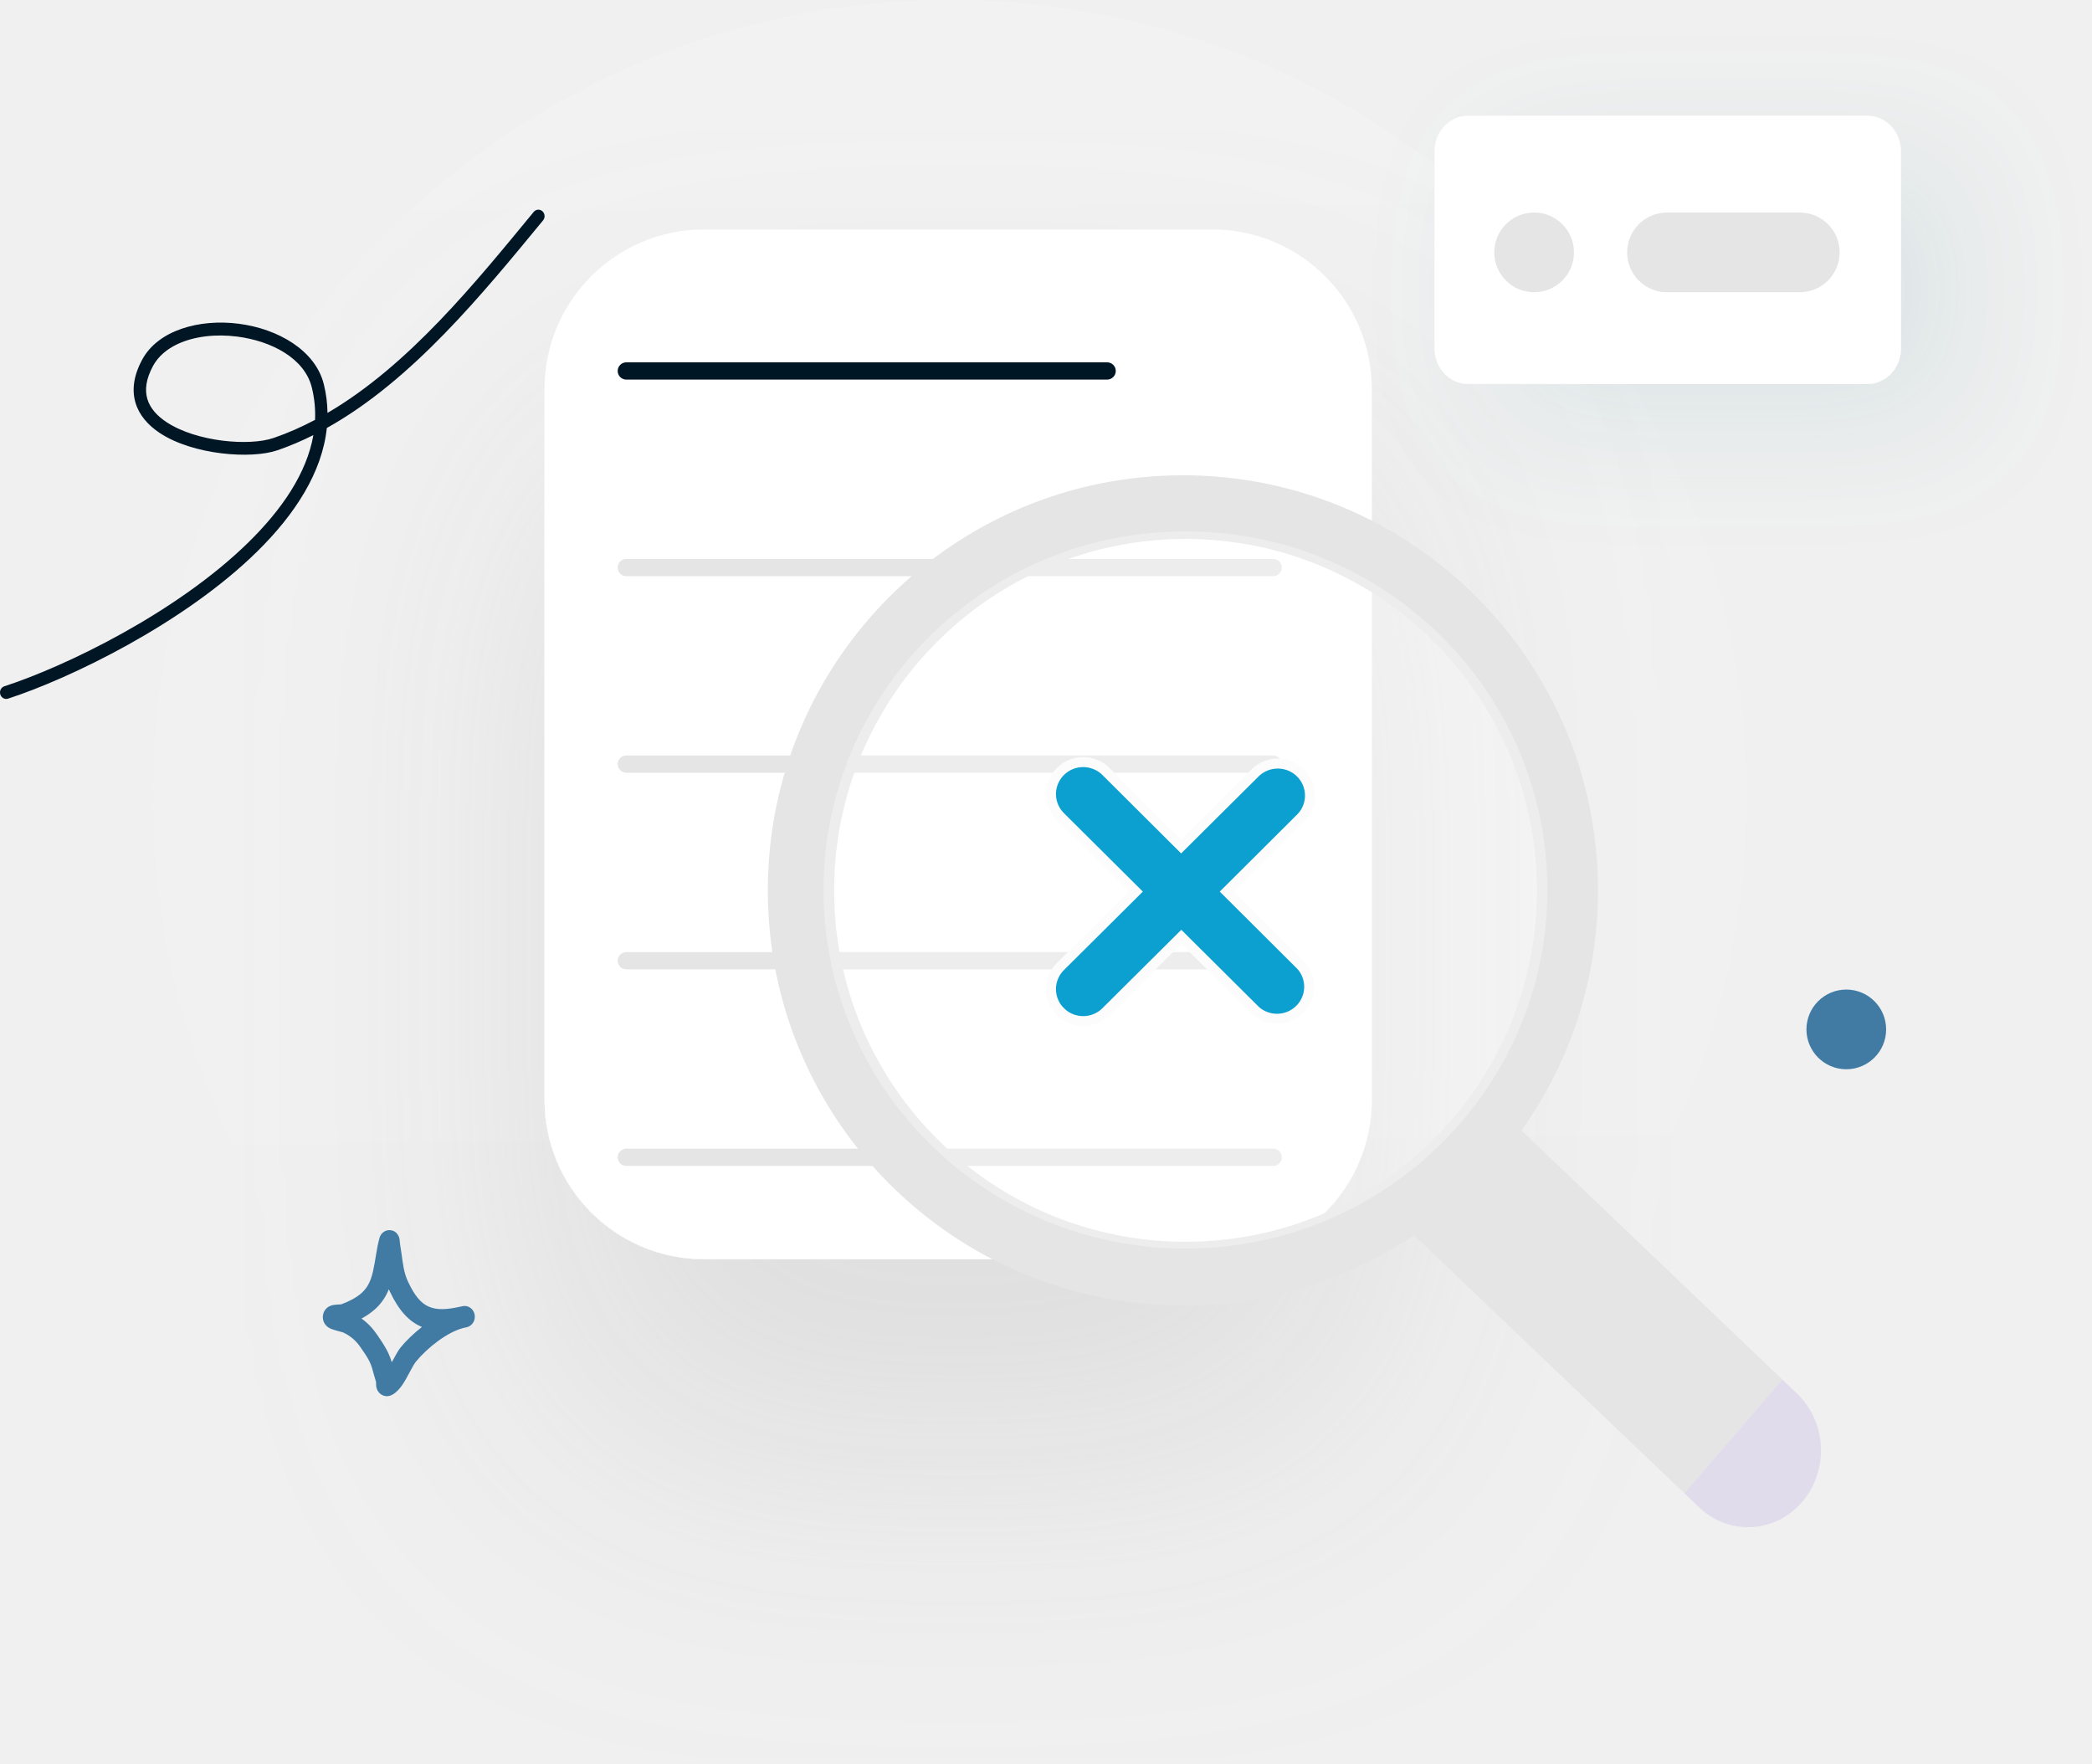
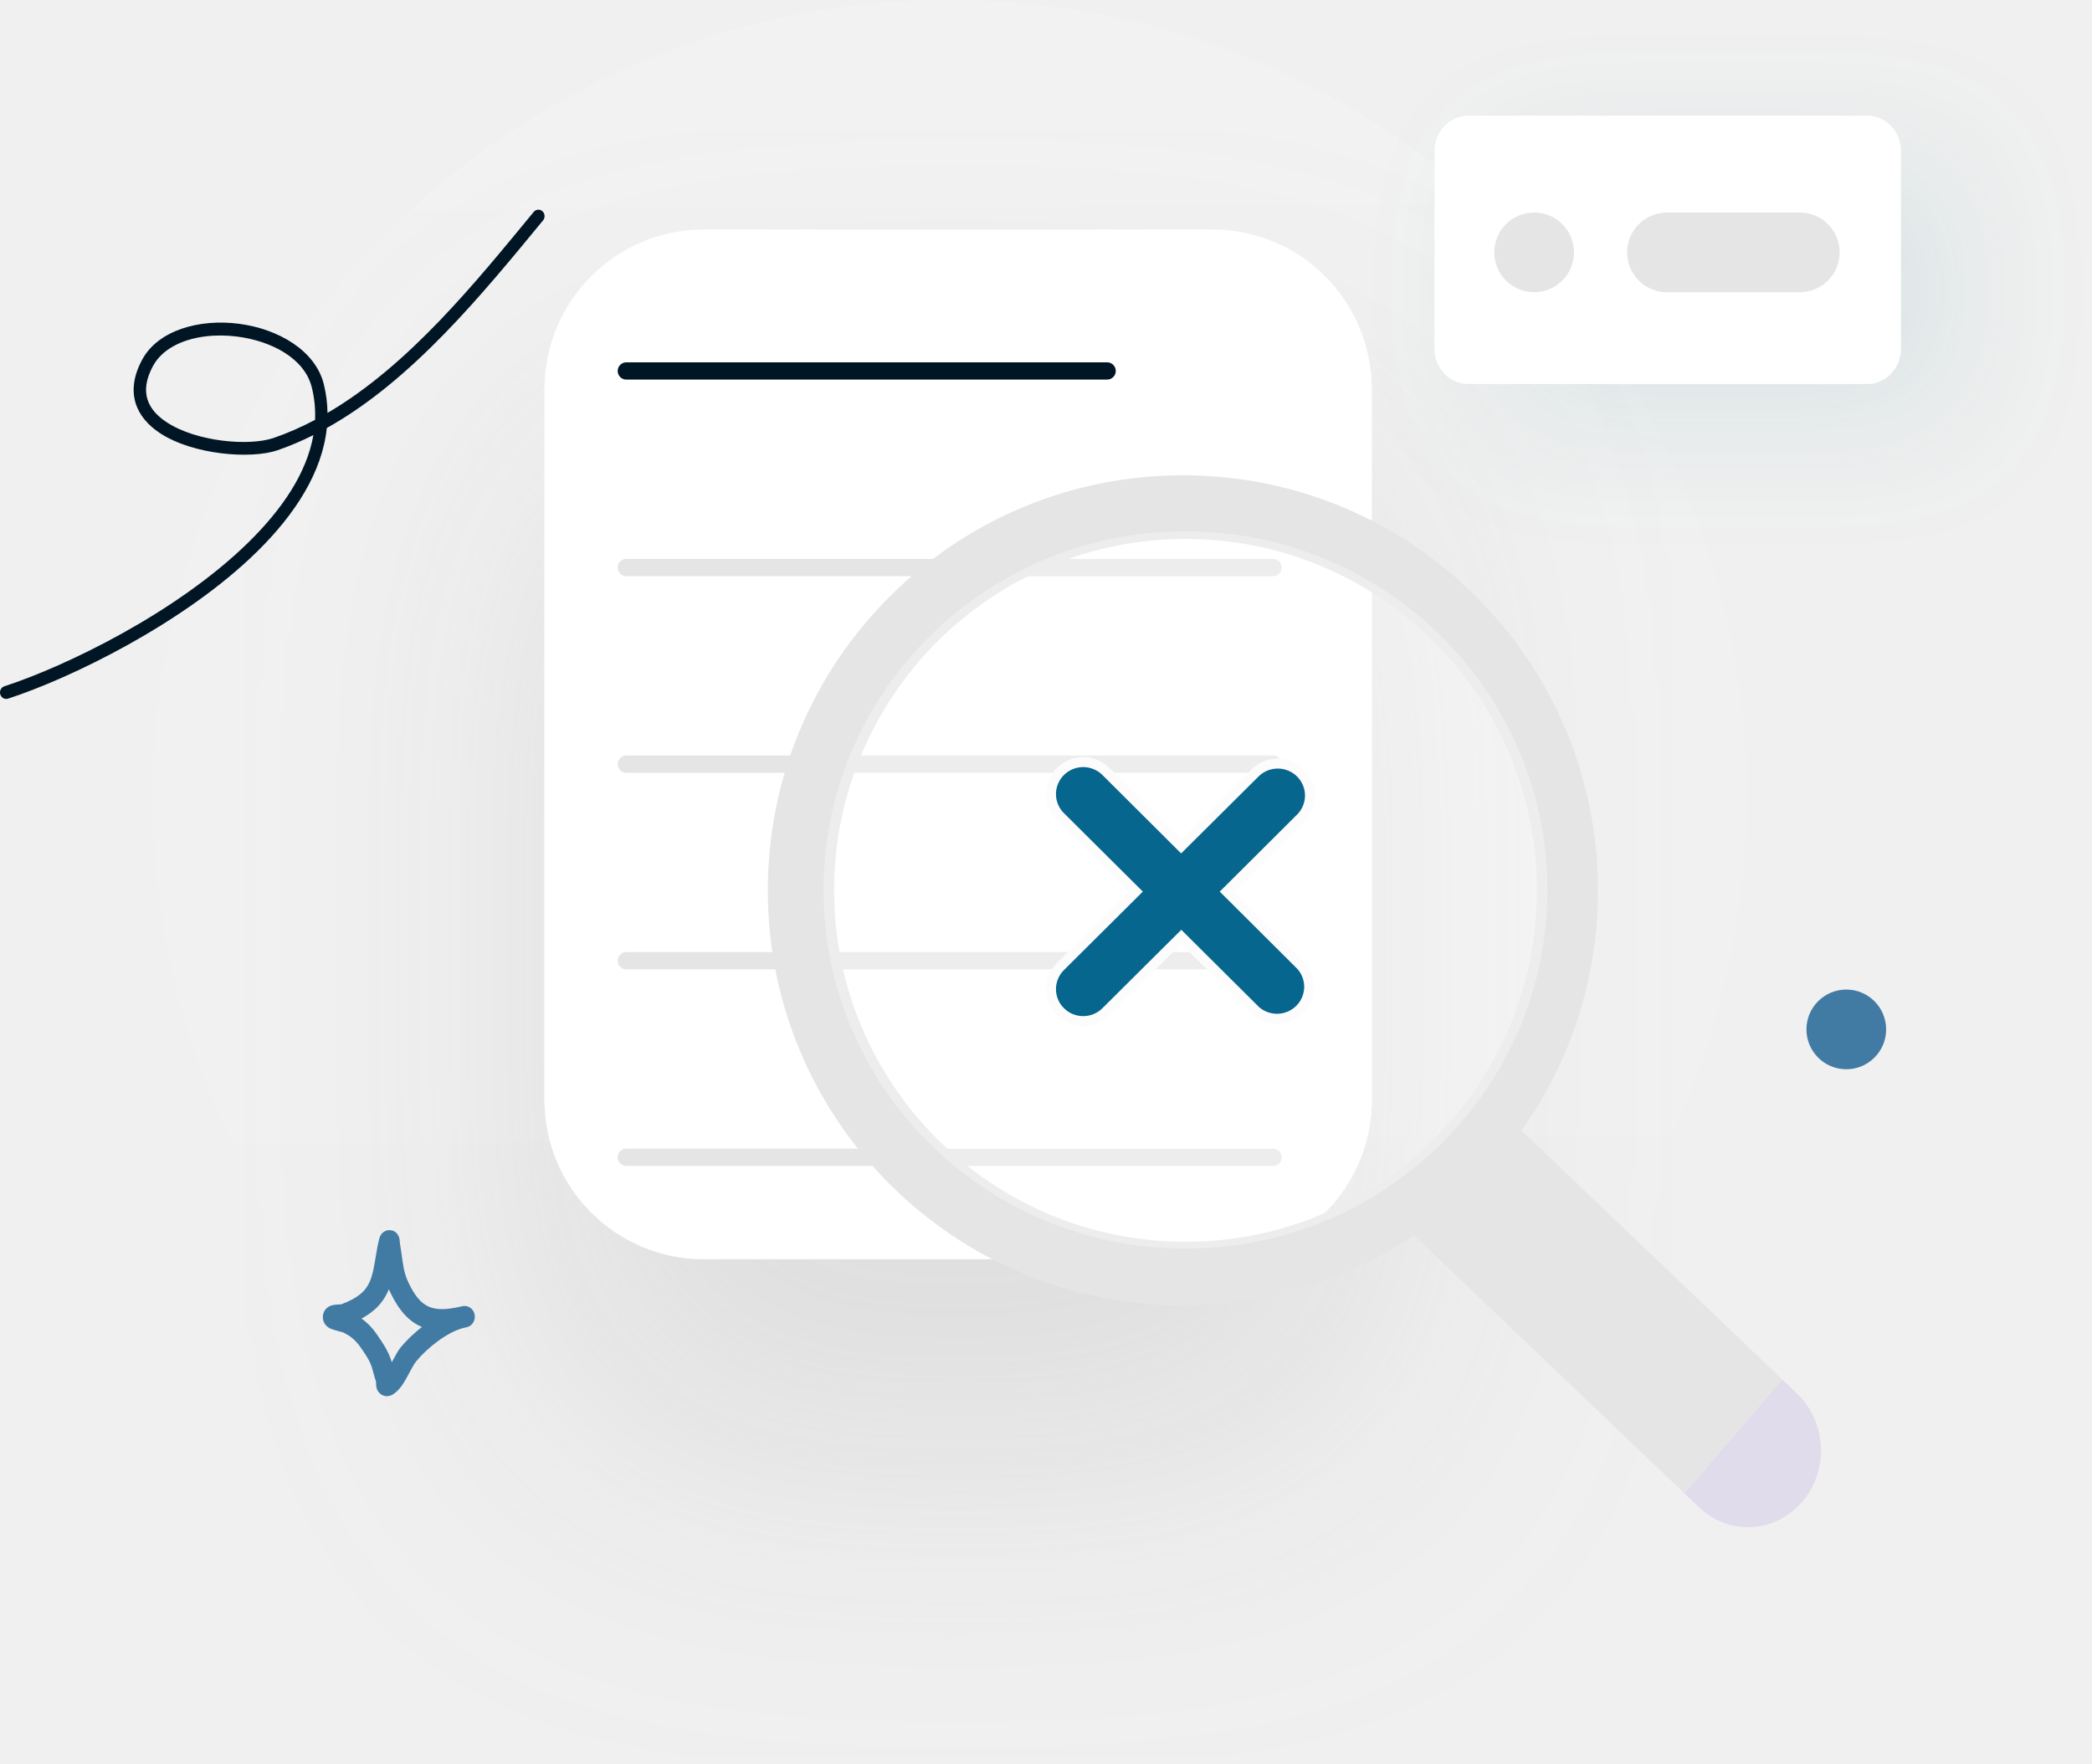
<svg xmlns="http://www.w3.org/2000/svg" width="210" height="177" viewBox="0 0 210 177" fill="none">
  <path d="M95.335 160C139.518 160 175.335 124.183 175.335 80C175.335 35.817 139.518 0 95.335 0C51.152 0 15.335 35.817 15.335 80C15.335 124.183 51.152 160 95.335 160Z" fill="url(#paint0_linear_310_2191)" />
  <g filter="url(#filter0_d_310_2191)">
    <rect x="54.669" y="23.037" width="83.025" height="103.353" rx="16" fill="white" />
  </g>
  <rect x="62.004" y="36.371" width="50" height="1.733" rx="0.867" fill="#011625" />
  <rect x="62.004" y="56.104" width="66.667" height="1.733" rx="0.867" fill="#E5E5E5" />
  <rect x="62.004" y="75.837" width="66.667" height="1.733" rx="0.867" fill="#E5E5E5" />
  <rect x="62.004" y="95.571" width="66.667" height="1.733" rx="0.867" fill="#E5E5E5" />
  <rect x="62.004" y="115.304" width="66.667" height="1.733" rx="0.867" fill="#E5E5E5" />
  <g filter="url(#filter1_d_310_2191)">
    <path d="M187.433 11.616H147.379C145.513 11.616 144 13.208 144 15.173V34.985C144 36.95 145.513 38.542 147.379 38.542H187.433C189.3 38.542 190.813 36.95 190.813 34.985V15.173C190.813 13.208 189.3 11.616 187.433 11.616Z" fill="white" />
  </g>
  <path d="M154 29.333C156.209 29.333 158 27.542 158 25.333C158 23.124 156.209 21.333 154 21.333C151.791 21.333 150 23.124 150 25.333C150 27.542 151.791 29.333 154 29.333Z" fill="#E5E5E5" />
  <rect x="163.335" y="21.333" width="21.333" height="8" rx="4" fill="#E5E5E5" />
  <path fill-rule="evenodd" clip-rule="evenodd" d="M118.742 131.042C127.329 131.042 135.309 128.445 141.94 123.992L169.074 149.894L178.914 138.477L152.731 113.483C157.566 106.678 160.409 98.359 160.409 89.376C160.409 66.364 141.754 47.709 118.742 47.709C95.73 47.709 77.075 66.364 77.075 89.376C77.075 112.387 95.73 131.042 118.742 131.042ZM154.281 89.376C154.281 108.858 138.487 124.651 119.005 124.651C99.523 124.651 83.73 108.858 83.73 89.376C83.73 69.894 99.523 54.1 119.005 54.1C138.487 54.1 154.281 69.894 154.281 89.376Z" fill="#E5E5E5" />
  <g filter="url(#filter2_b_310_2191)">
    <path d="M119 125.333C139.067 125.333 155.334 109.215 155.334 89.333C155.334 69.451 139.067 53.333 119 53.333C98.934 53.333 82.667 69.451 82.667 89.333C82.667 109.215 98.934 125.333 119 125.333Z" fill="white" fill-opacity="0.3" />
  </g>
-   <path d="M123.506 89.146L123.15 89.5L123.506 89.854L130.617 96.938C131.156 97.548 131.442 98.338 131.418 99.149C131.394 99.964 131.058 100.741 130.477 101.319C129.897 101.898 129.115 102.236 128.292 102.262C127.474 102.289 126.677 102.006 126.061 101.472L118.935 94.389L118.583 94.039L118.23 94.389L111.092 101.484L111.087 101.489L111.082 101.494C110.786 101.806 110.429 102.056 110.033 102.228C109.637 102.401 109.21 102.494 108.778 102.5C108.345 102.506 107.916 102.426 107.515 102.264C107.115 102.102 106.751 101.862 106.446 101.559L106.093 101.914L106.446 101.559C106.14 101.255 105.899 100.894 105.737 100.497C105.575 100.099 105.494 99.674 105.5 99.245C105.506 98.817 105.599 98.393 105.773 98.001C105.946 97.608 106.197 97.254 106.511 96.959L106.516 96.954L106.521 96.949L113.655 89.855L114.012 89.5L113.655 89.145L106.521 82.051L106.516 82.046L106.511 82.041C106.197 81.746 105.946 81.392 105.773 80.999C105.599 80.607 105.506 80.183 105.5 79.755C105.494 79.326 105.575 78.901 105.737 78.503C105.899 78.106 106.14 77.745 106.446 77.441C106.751 77.138 107.115 76.898 107.515 76.736C107.916 76.574 108.345 76.494 108.778 76.5C109.21 76.506 109.637 76.599 110.033 76.772C110.429 76.944 110.786 77.194 111.082 77.506L111.082 77.506L111.092 77.516L118.214 84.611L118.566 84.962L118.919 84.611L126.052 77.522C126.663 76.95 127.474 76.637 128.314 76.649C129.156 76.661 129.96 76.999 130.554 77.59C131.149 78.181 131.488 78.978 131.5 79.812C131.512 80.645 131.197 81.449 130.623 82.056L123.506 89.146Z" fill="#0BA0D0" stroke="#FCFCFC" />
+   <path d="M123.506 89.146L123.15 89.5L123.506 89.854L130.617 96.938C131.156 97.548 131.442 98.338 131.418 99.149C131.394 99.964 131.058 100.741 130.477 101.319C129.897 101.898 129.115 102.236 128.292 102.262C127.474 102.289 126.677 102.006 126.061 101.472L118.935 94.389L118.583 94.039L118.23 94.389L111.092 101.484L111.087 101.489L111.082 101.494C110.786 101.806 110.429 102.056 110.033 102.228C109.637 102.401 109.21 102.494 108.778 102.5C108.345 102.506 107.916 102.426 107.515 102.264C107.115 102.102 106.751 101.862 106.446 101.559L106.093 101.914L106.446 101.559C106.14 101.255 105.899 100.894 105.737 100.497C105.575 100.099 105.494 99.674 105.5 99.245C105.506 98.817 105.599 98.393 105.773 98.001C105.946 97.608 106.197 97.254 106.511 96.959L106.516 96.954L106.521 96.949L113.655 89.855L114.012 89.5L113.655 89.145L106.521 82.051L106.516 82.046L106.511 82.041C106.197 81.746 105.946 81.392 105.773 80.999C105.599 80.607 105.506 80.183 105.5 79.755C105.494 79.326 105.575 78.901 105.737 78.503C105.899 78.106 106.14 77.745 106.446 77.441C106.751 77.138 107.115 76.898 107.515 76.736C107.916 76.574 108.345 76.494 108.778 76.5C109.21 76.506 109.637 76.599 110.033 76.772C110.429 76.944 110.786 77.194 111.082 77.506L111.082 77.506L111.092 77.516L118.214 84.611L118.566 84.962L118.919 84.611L126.052 77.522C126.663 76.95 127.474 76.637 128.314 76.649C129.156 76.661 129.96 76.999 130.554 77.59C131.149 78.181 131.488 78.978 131.5 79.812C131.512 80.645 131.197 81.449 130.623 82.056L123.506 89.146Z" fill="#06668E" stroke="#FCFCFC" />
  <path d="M169.071 149.895L178.911 138.478L180.394 139.893C181.832 141.266 182.693 143.184 182.787 145.225C182.882 147.265 182.202 149.262 180.897 150.775C179.593 152.289 177.771 153.195 175.832 153.294C173.893 153.394 171.995 152.678 170.557 151.306L169.075 149.891L169.071 149.895Z" fill="#E1DCEB" />
  <path fill-rule="evenodd" clip-rule="evenodd" d="M32.876 41.448C32.864 40.497 32.745 39.538 32.506 38.573C31.669 35.185 27.938 33.01 23.966 32.498C19.995 31.987 15.866 33.151 14.275 36.098C13.365 37.783 13.239 39.235 13.611 40.459C13.981 41.677 14.86 42.687 16.053 43.474C19.378 45.665 25.202 46.113 27.859 45.197C29.088 44.772 30.288 44.261 31.458 43.675C30.789 47.506 28.299 51.135 24.975 54.405C17.751 61.512 6.541 66.907 0.436 68.89C0.108 68.996 -0.074 69.36 0.028 69.703C0.13 70.046 0.479 70.237 0.807 70.131C7.032 68.108 18.46 62.599 25.827 55.351C29.633 51.607 32.344 47.393 32.807 42.962C41.41 38.161 48.476 29.451 54.516 22.121C54.74 21.851 54.711 21.439 54.45 21.205C54.19 20.972 53.797 21.002 53.573 21.274C47.779 28.304 41.054 36.667 32.876 41.448ZM31.626 42.145C31.673 41.076 31.572 39.991 31.301 38.896C30.577 35.963 27.252 34.229 23.813 33.787C21.706 33.516 19.538 33.739 17.839 34.532C16.77 35.031 15.89 35.754 15.359 36.737C14.662 38.027 14.512 39.13 14.797 40.066C15.083 41.009 15.793 41.766 16.717 42.374C19.747 44.372 25.05 44.797 27.468 43.962C28.895 43.471 30.279 42.858 31.626 42.145Z" fill="#011625" />
  <circle cx="185.335" cy="103.333" r="4" fill="#417BA4" />
  <path fill-rule="evenodd" clip-rule="evenodd" d="M34.256 130.929C34.97 130.662 35.721 130.306 36.3 129.791C36.989 129.179 37.268 128.391 37.456 127.562C37.697 126.496 37.794 125.361 38.086 124.294C38.195 123.897 38.403 123.747 38.492 123.681C38.718 123.513 38.947 123.468 39.162 123.485C39.417 123.504 39.767 123.606 39.997 124.055C40.03 124.12 40.072 124.218 40.101 124.352C40.122 124.45 40.136 124.758 40.158 124.885C40.213 125.198 40.259 125.51 40.303 125.825C40.448 126.871 40.531 127.759 40.989 128.72C41.609 130.025 42.231 130.824 43.075 131.177C43.89 131.519 44.865 131.455 46.111 131.187C46.23 131.156 46.347 131.13 46.463 131.109C47.013 131.008 47.538 131.388 47.646 131.964C47.754 132.539 47.404 133.1 46.86 133.227C46.746 133.253 46.634 133.278 46.524 133.301C44.84 133.74 42.891 135.305 41.758 136.676C41.409 137.099 40.898 138.28 40.376 139.034C39.992 139.59 39.559 139.957 39.196 140.086C38.953 140.174 38.748 140.16 38.578 140.116C38.332 140.052 38.128 139.912 37.971 139.689C37.886 139.567 37.806 139.403 37.769 139.194C37.751 139.093 37.749 138.838 37.749 138.722C37.643 138.337 37.513 137.962 37.418 137.574C37.192 136.647 36.748 136.061 36.222 135.287C35.729 134.562 35.2 134.106 34.424 133.743C34.323 133.717 33.509 133.507 33.221 133.386C32.801 133.21 32.601 132.914 32.528 132.755C32.405 132.484 32.392 132.248 32.417 132.051C32.453 131.761 32.577 131.512 32.797 131.311C32.933 131.187 33.137 131.065 33.409 131.006C33.62 130.96 34.178 130.933 34.256 130.929ZM39.034 129.42C39.071 129.508 39.112 129.597 39.154 129.687C40.063 131.598 41.08 132.665 42.316 133.183L42.357 133.199C41.53 133.845 40.782 134.567 40.21 135.259C39.975 135.544 39.663 136.136 39.326 136.743C39.02 135.696 38.52 134.956 37.89 134.03C37.409 133.323 36.906 132.791 36.286 132.358C36.767 132.099 37.225 131.795 37.624 131.44C38.289 130.849 38.728 130.164 39.034 129.42Z" fill="#417BA4" />
  <defs>
    <filter id="filter0_d_310_2191" x="24.669" y="13.037" width="143.024" height="163.353" filterUnits="userSpaceOnUse" color-interpolation-filters="sRGB">
      <feFlood flood-opacity="0" result="BackgroundImageFix" />
      <feColorMatrix in="SourceAlpha" type="matrix" values="0 0 0 0 0 0 0 0 0 0 0 0 0 0 0 0 0 0 127 0" result="hardAlpha" />
      <feOffset dy="20" />
      <feGaussianBlur stdDeviation="15" />
      <feComposite in2="hardAlpha" operator="out" />
      <feColorMatrix type="matrix" values="0 0 0 0 0.571 0 0 0 0 0.571 0 0 0 0 0.571 0 0 0 0.19 0" />
      <feBlend mode="normal" in2="BackgroundImageFix" result="effect1_dropShadow_310_2191" />
      <feBlend mode="normal" in="SourceGraphic" in2="effect1_dropShadow_310_2191" result="shape" />
    </filter>
    <filter id="filter1_d_310_2191" x="137" y="2.616" width="72.812" height="52.926" filterUnits="userSpaceOnUse" color-interpolation-filters="sRGB">
      <feFlood flood-opacity="0" result="BackgroundImageFix" />
      <feColorMatrix in="SourceAlpha" type="matrix" values="0 0 0 0 0 0 0 0 0 0 0 0 0 0 0 0 0 0 127 0" result="hardAlpha" />
      <feOffset dx="6" dy="4" />
      <feGaussianBlur stdDeviation="6.5" />
      <feComposite in2="hardAlpha" operator="out" />
      <feColorMatrix type="matrix" values="0 0 0 0 0.105 0 0 0 0 0.466 0 0 0 0 0.546 0 0 0 0.09 0" />
      <feBlend mode="normal" in2="BackgroundImageFix" result="effect1_dropShadow_310_2191" />
      <feBlend mode="normal" in="SourceGraphic" in2="effect1_dropShadow_310_2191" result="shape" />
    </filter>
    <filter id="filter2_b_310_2191" x="74.667" y="45.333" width="88.667" height="88" filterUnits="userSpaceOnUse" color-interpolation-filters="sRGB">
      <feFlood flood-opacity="0" result="BackgroundImageFix" />
      <feGaussianBlur in="BackgroundImageFix" stdDeviation="4" />
      <feComposite in2="SourceAlpha" operator="in" result="effect1_backgroundBlur_310_2191" />
      <feBlend mode="normal" in="SourceGraphic" in2="effect1_backgroundBlur_310_2191" result="shape" />
    </filter>
    <linearGradient id="paint0_linear_310_2191" x1="94.718" y1="-26.05" x2="96.357" y2="254.898" gradientUnits="userSpaceOnUse">
      <stop stop-color="#F2F2F2" />
      <stop offset="1" stop-color="#EFEFEF" />
    </linearGradient>
  </defs>
</svg>
